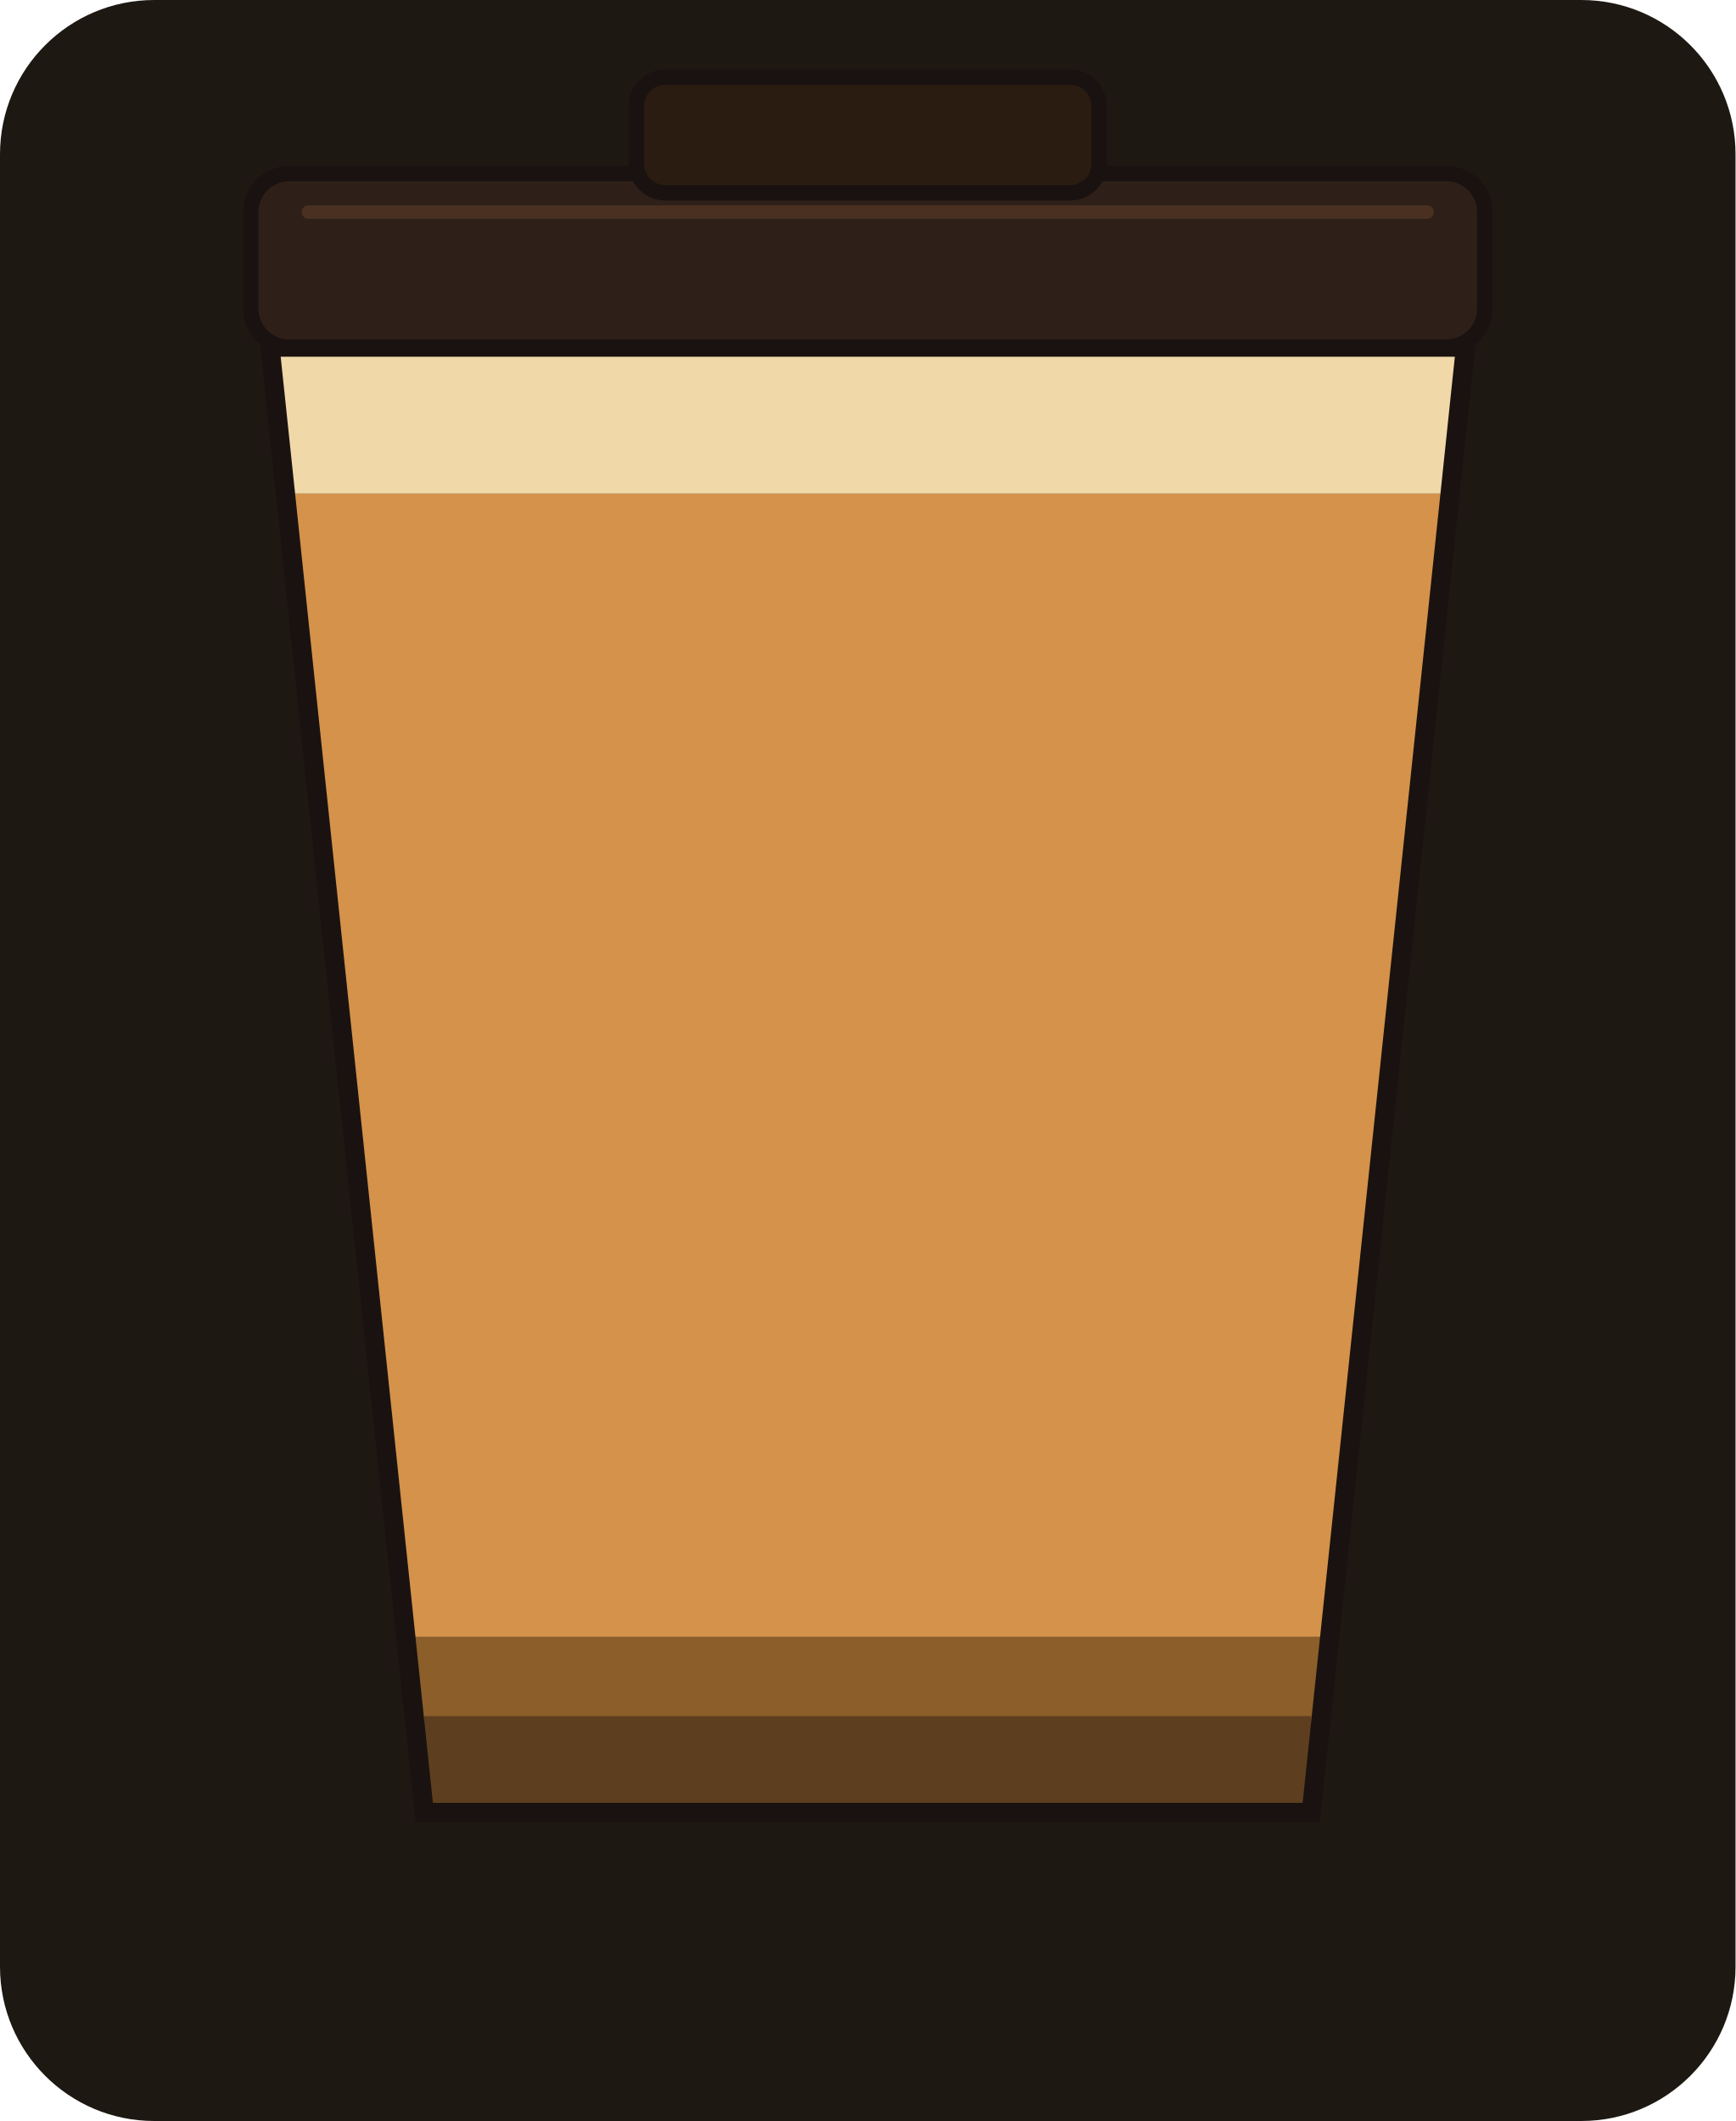
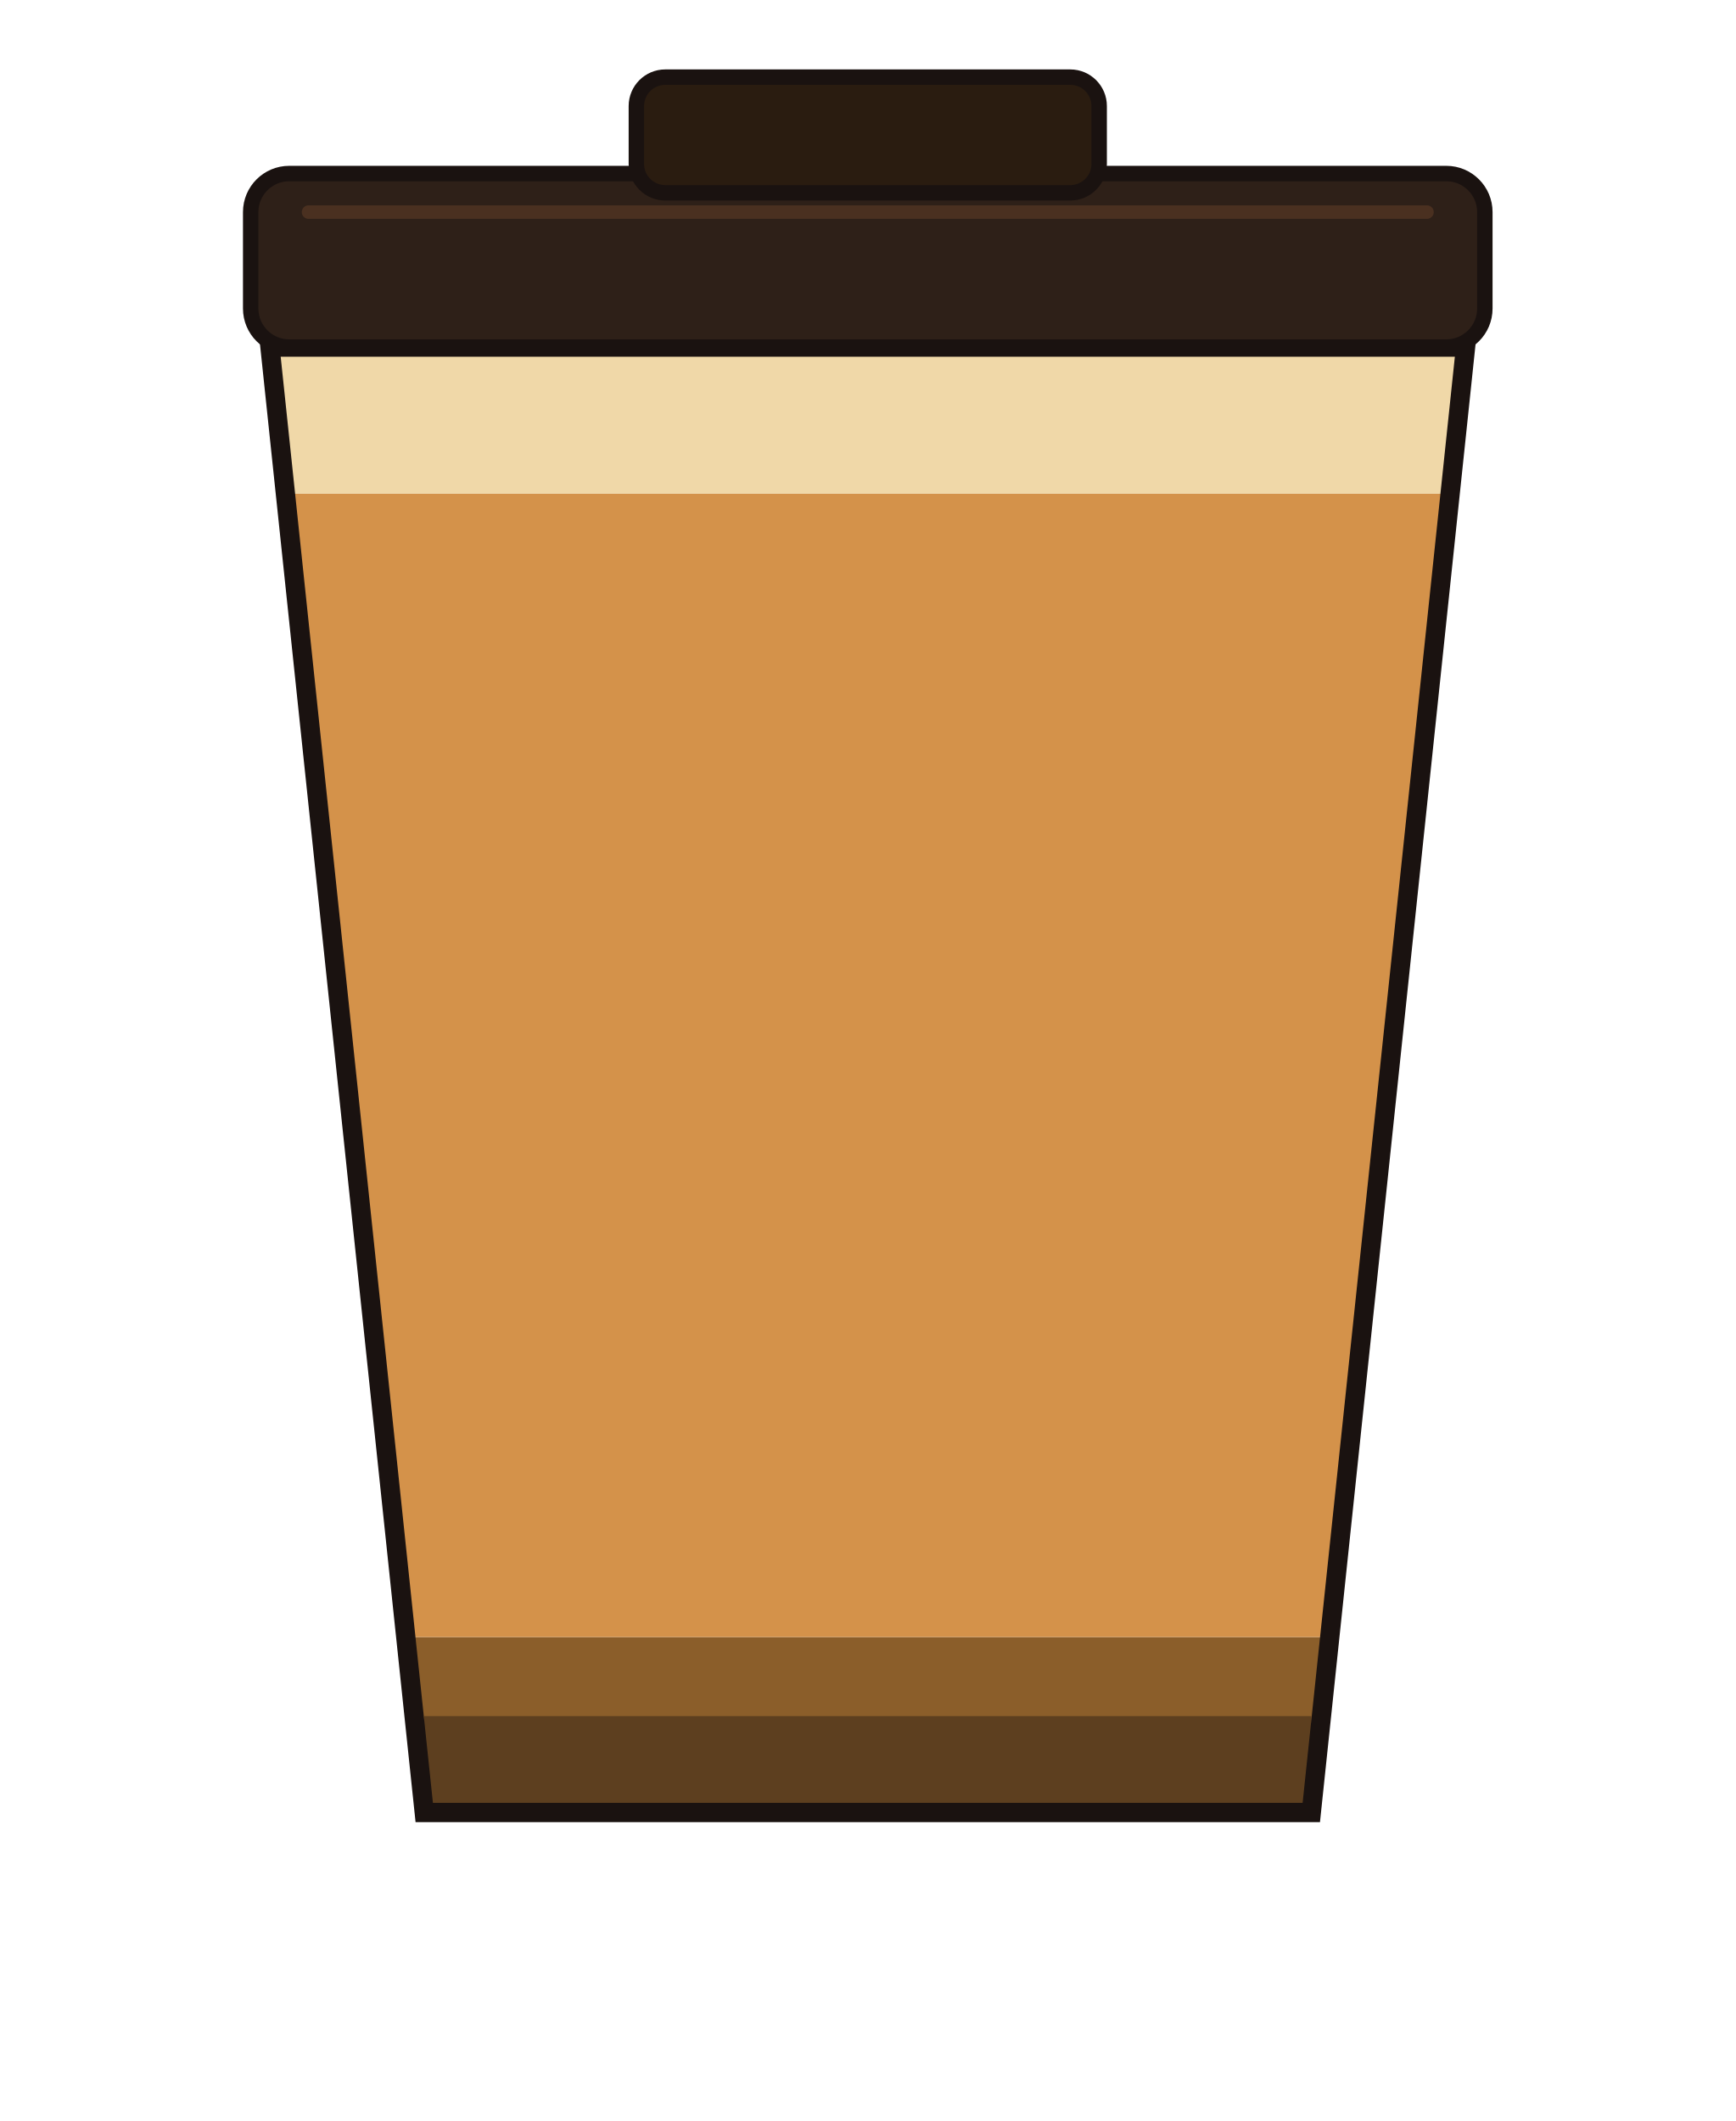
<svg xmlns="http://www.w3.org/2000/svg" width="90" height="110" viewBox="0 0 90 110">
-   <rect width="90" height="110" fill="#1e1812" rx="8" />
  <defs>
    <clipPath id="c_flavoured_latte">
      <path d="M14,18 L76,18 L68,94 L22,94 Z" />
    </clipPath>
  </defs>
  <polygon points="21.0,84.9 69.0,84.9 68.0,94.0 22.0,94.0" fill="#8B5E2A" clip-path="url(#c_flavoured_latte)" />
  <polygon points="14.8,25.6 75.2,25.6 69.0,84.9 21.0,84.9" fill="#D4924A" clip-path="url(#c_flavoured_latte)" />
  <polygon points="14.0,18.0 76.0,18.0 75.2,25.6 14.8,25.6" fill="#F0D8A8" clip-path="url(#c_flavoured_latte)" />
  <path d="M14,18 L76,18 L68,94 L22,94 Z" fill="none" stroke="#1a1210" stroke-width="1" />
  <rect x="22" y="89" width="46" height="5" fill="#1a1210" opacity="0.4" clip-path="url(#c_flavoured_latte)" />
  <rect x="13" y="9" width="64" height="9" rx="2" fill="#2e2018" stroke="#1a1210" stroke-width="0.8" />
  <line x1="16" y1="11" x2="74" y2="11" stroke="#4a3020" stroke-width="0.7" stroke-linecap="round" />
  <rect x="33" y="4" width="24" height="6" rx="1.5" fill="#2a1c10" stroke="#1a1210" stroke-width="0.8" />
</svg>
